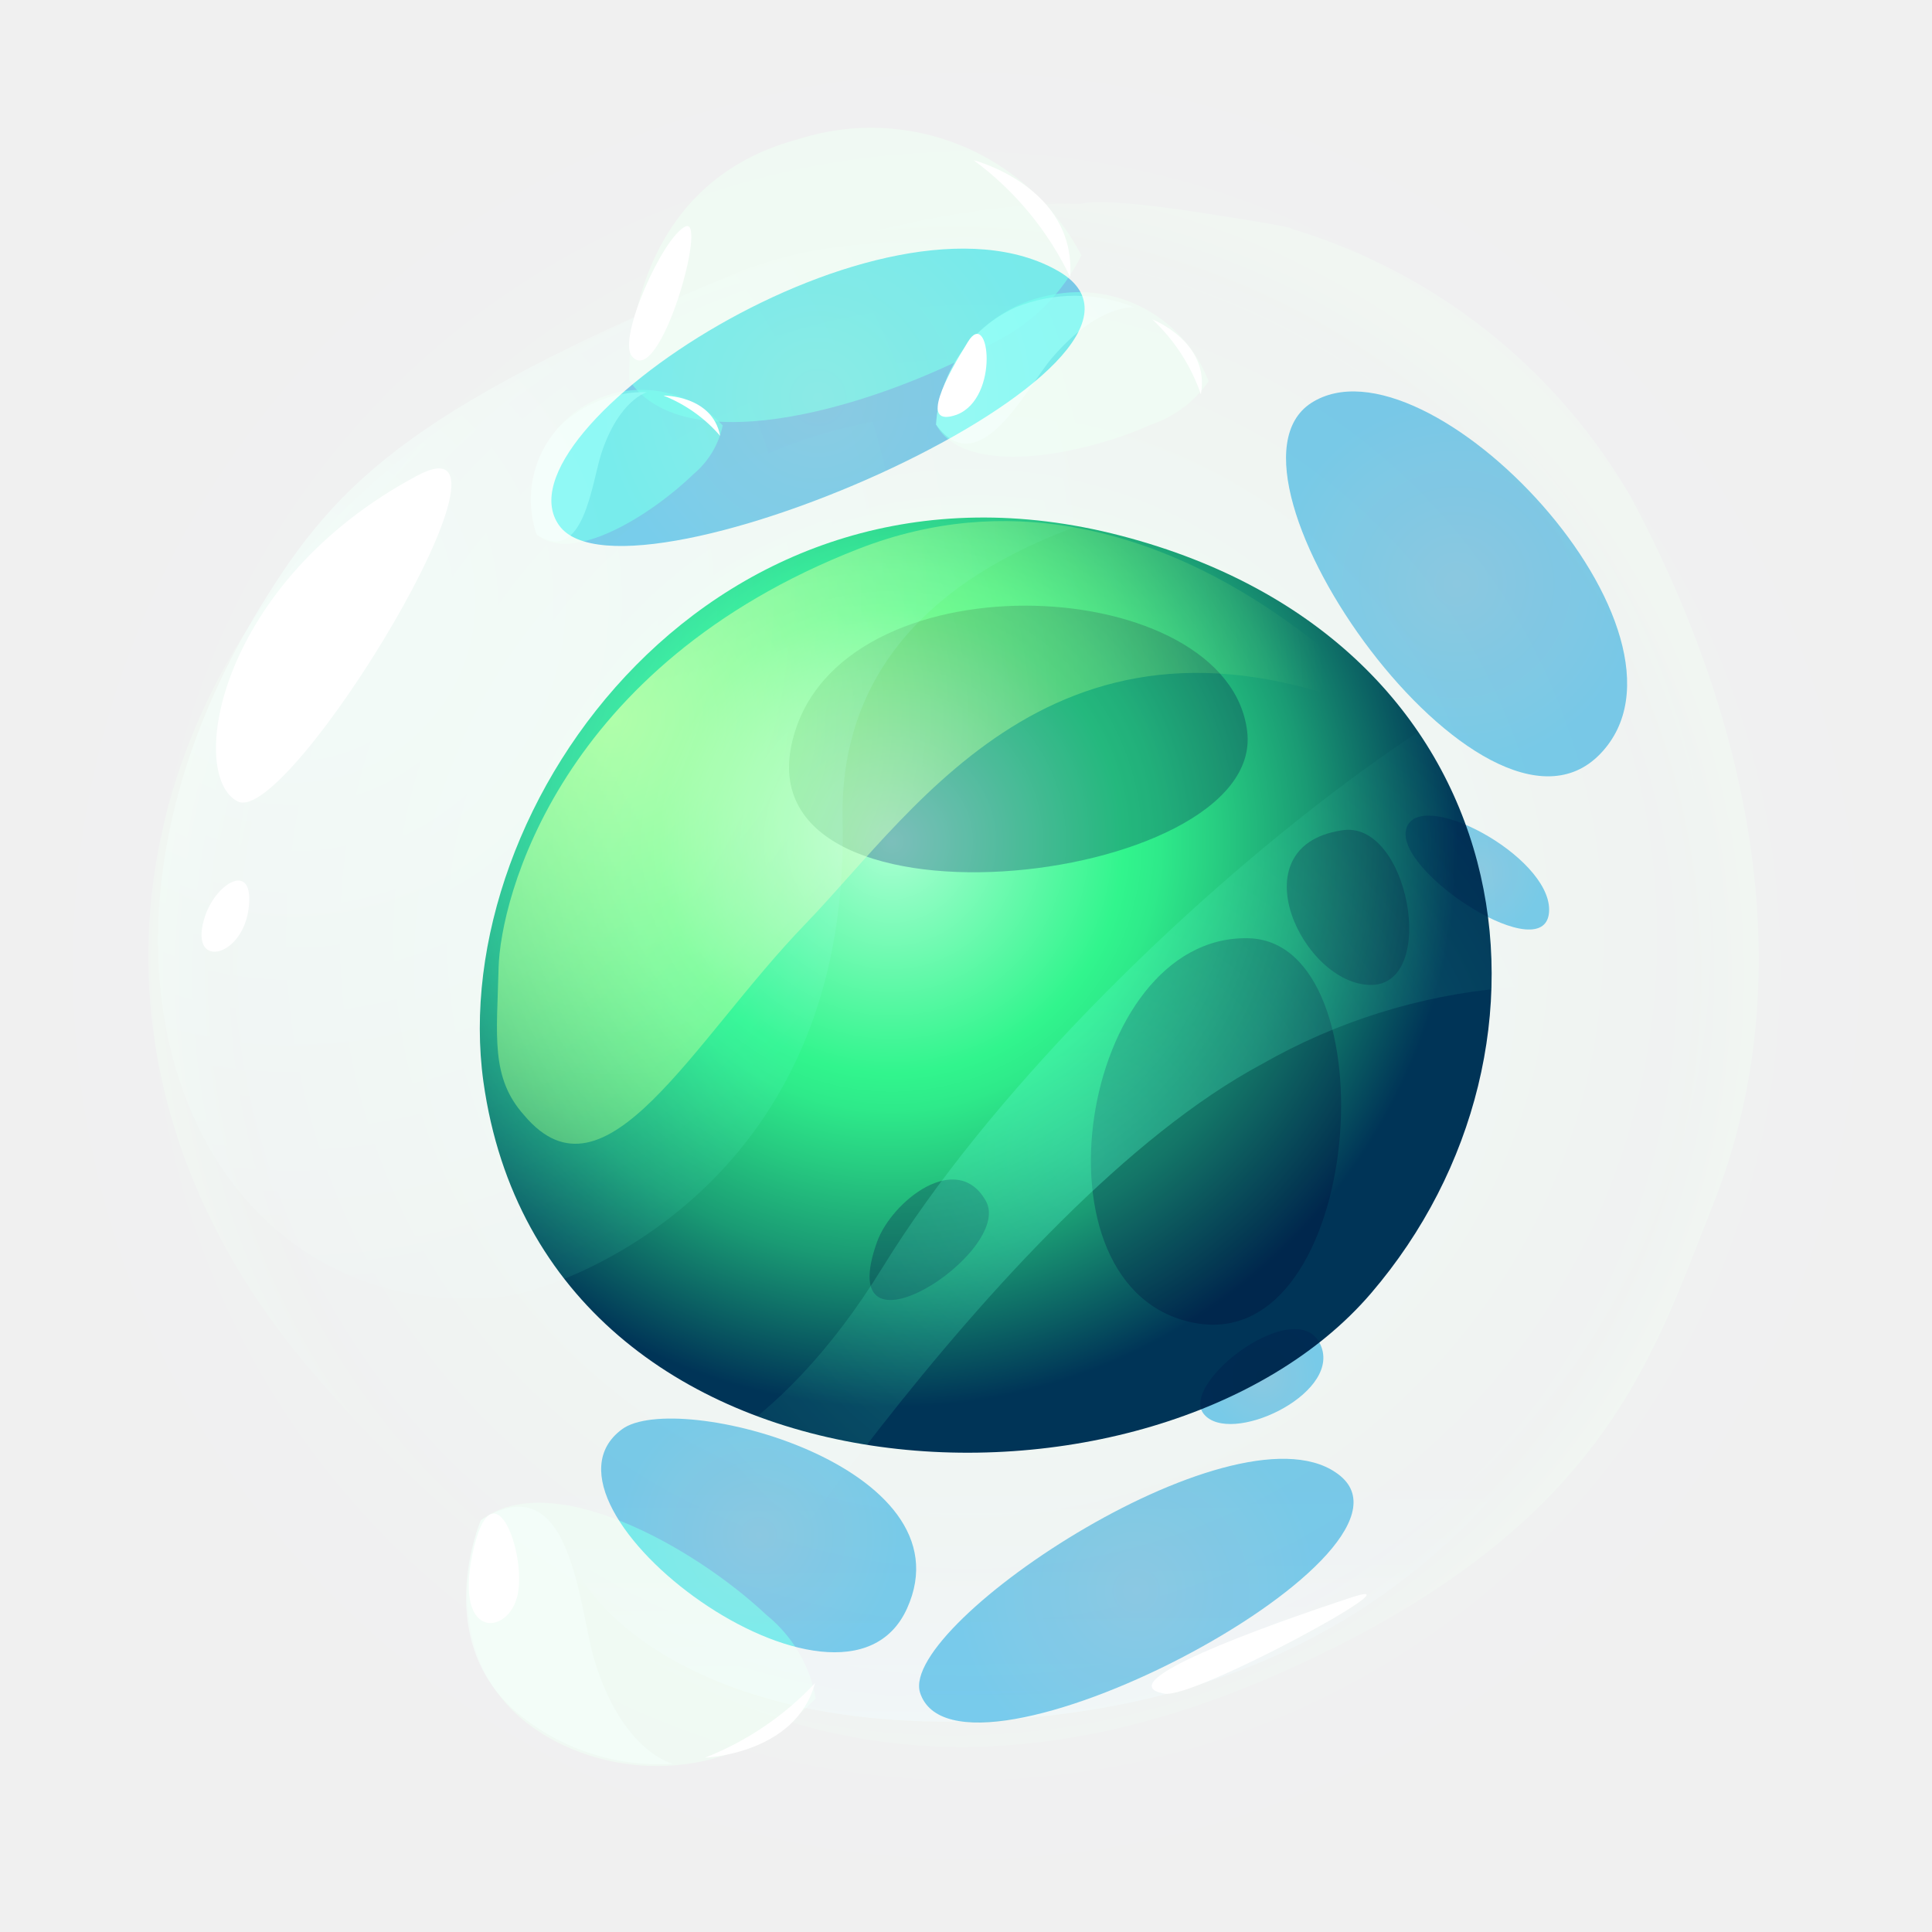
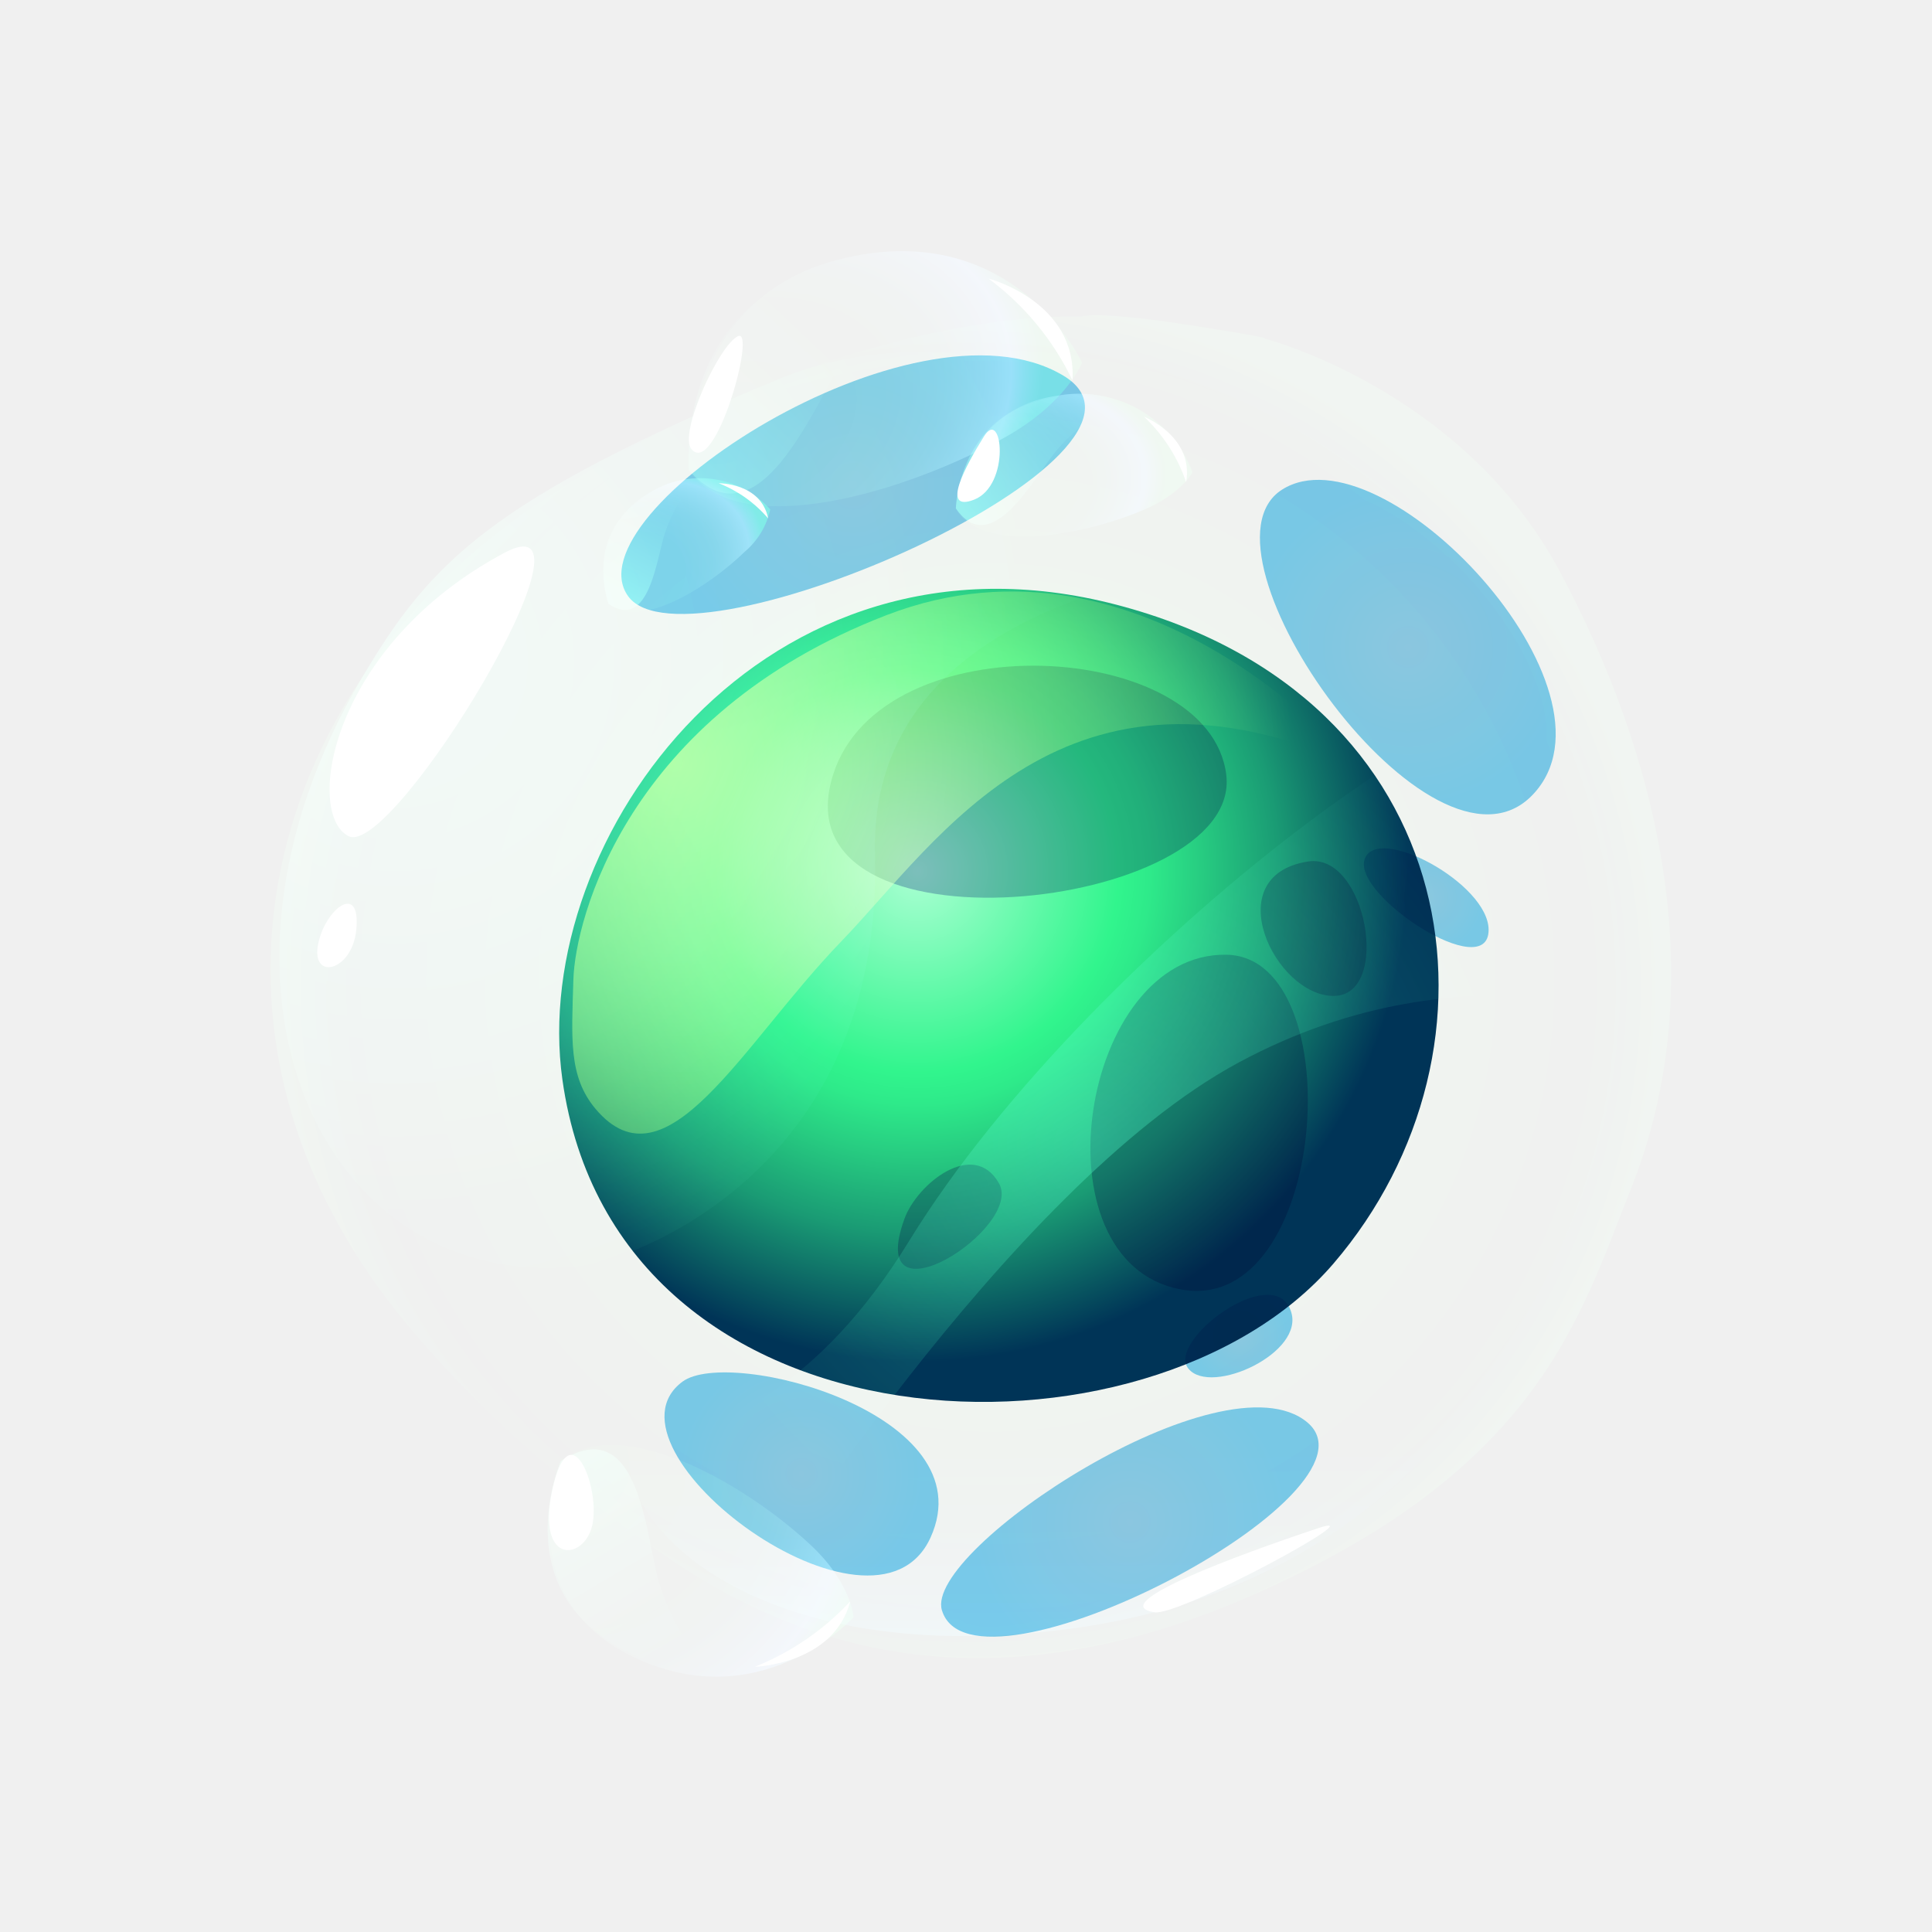
- <svg xmlns="http://www.w3.org/2000/svg" width="300" height="300" viewBox="0 0 300 300" fill="none">
-   <path style="mix-blend-mode:screen" opacity="0.33" d="M150 300C232.843 300 300 232.843 300 150C300 67.157 232.843 0 150 0C67.157 0 0 67.157 0 150C0 232.843 67.157 300 150 300Z" fill="url(#paint0_radial_698_2094)" />
-   <path style="mix-blend-mode:screen" d="M269.363 164.667C279.937 99.24 235.47 37.629 170.044 27.055C104.617 16.481 43.006 60.948 32.432 126.375C21.858 191.802 66.325 253.412 131.752 263.986C197.178 274.56 258.789 230.093 269.363 164.667Z" fill="url(#paint1_radial_698_2094)" />
-   <path style="mix-blend-mode:screen" d="M206.571 205.224C236.982 174.814 236.982 125.509 206.571 95.098C176.161 64.687 126.856 64.687 96.445 95.098C66.034 125.509 66.034 174.814 96.445 205.224C126.856 235.635 176.161 235.635 206.571 205.224Z" fill="url(#paint2_radial_698_2094)" />
-   <path fill-rule="evenodd" clip-rule="evenodd" d="M75.067 167.99C84.675 236.455 180.015 239.143 212.87 200.846C245.725 162.548 236.991 99.593 174.103 83.199C111.214 66.805 69.087 124.923 75.067 167.99Z" fill="url(#paint3_radial_698_2094)" />
-   <g style="mix-blend-mode:multiply">
-     <path fill-rule="evenodd" clip-rule="evenodd" d="M123.45 113.567C112.834 147.161 196.618 137.956 193.662 113.567C190.705 89.178 132.117 85.953 123.45 113.567Z" fill="#B9BFE2" />
-   </g>
-   <g style="mix-blend-mode:multiply">
-     <path fill-rule="evenodd" clip-rule="evenodd" d="M193.794 145.689C167.658 145.151 158.991 200.38 185.463 205.419C211.935 210.458 216.168 146.092 193.794 145.689Z" fill="#B9BFE2" />
-   </g>
-   <g style="mix-blend-mode:multiply">
-     <path fill-rule="evenodd" clip-rule="evenodd" d="M208.243 128.953C192.05 131.506 202.33 152.939 212.879 152.939C223.427 152.939 218.724 127.004 208.243 128.953Z" fill="#B9BFE2" />
-   </g>
-   <g style="mix-blend-mode:multiply">
-     <path fill-rule="evenodd" clip-rule="evenodd" d="M136.21 192.779C128.954 212.935 157.576 194.391 153.075 186.463C148.573 178.535 138.495 186.53 136.21 192.779Z" fill="#B9BFE2" />
-   </g>
-   <path style="mix-blend-mode:screen" fill-rule="evenodd" clip-rule="evenodd" d="M81.388 173.169C94.019 188.22 107.524 161.613 125.127 143.405C142.73 125.197 165.44 88.647 217.309 112.095C217.309 112.095 179.885 67.079 133.324 85.22C86.763 103.361 77.692 139.643 77.423 150.258C77.155 160.874 76.147 167.324 81.388 173.169Z" fill="url(#paint4_radial_698_2094)" />
-   <path style="mix-blend-mode:screen" opacity="0.5" fill-rule="evenodd" clip-rule="evenodd" d="M253.19 77.081C241.527 57.025 222.671 42.156 200.448 35.492C200.448 35.492 202.53 35.492 186.405 33.006C170.28 30.52 167.727 31.662 167.727 31.662C167.727 31.662 127.414 29.311 74.47 62.569C21.525 95.827 4.191 160.193 47.594 211.995C60.286 227.065 74.954 240.354 91.2 251.502C112.834 266.888 147.1 282.476 198.23 260.035C249.361 237.594 256.55 210.584 265.822 187.539C280.872 150.182 270.592 109.466 253.19 77.081ZM237.468 142.523C231.061 141.073 225.345 137.468 221.276 132.31C220.134 130.697 219.932 129.622 220.067 129.152C220.201 128.682 220.067 128.413 221.881 128.413C227.659 128.413 238.812 136.073 238.812 141.246C238.812 142.254 238.543 142.523 237.468 142.523ZM151.871 265.679C147.705 265.679 145.152 264.536 144.547 262.252C144.547 261.714 144.547 260.236 146.697 257.011C154.76 246.194 182.643 228.255 199.238 228.255C202.022 228.095 204.775 228.902 207.032 230.539C207.712 231.059 208.186 231.803 208.371 232.639C208.555 233.476 208.438 234.35 208.04 235.108C203.941 246.53 168.735 265.679 151.871 265.679ZM200.985 208.165C201.543 208.081 202.113 208.205 202.584 208.516C203.055 208.826 203.395 209.299 203.538 209.845C203.723 210.469 203.746 211.129 203.605 211.764C203.464 212.398 203.163 212.987 202.732 213.473C201.294 215.21 199.514 216.631 197.503 217.648C195.491 218.665 193.292 219.257 191.041 219.386C190.541 219.436 190.037 219.378 189.561 219.216C189.086 219.054 188.651 218.791 188.287 218.445C188.287 218.042 188.287 217.169 188.287 216.698C189.668 214.449 191.516 212.523 193.707 211.05C195.898 209.578 198.38 208.594 200.985 208.165ZM240.357 118.805C227.323 118.805 207.704 95.625 202.665 78.492C201.455 74.394 200.112 67.137 204.546 64.181C206.239 63.199 208.165 62.688 210.123 62.703C222.418 62.703 241.298 78.895 248.286 95.424C250.14 98.579 251.028 102.21 250.836 105.865C250.645 109.52 249.384 113.039 247.211 115.983C246.331 116.91 245.266 117.64 244.085 118.126C242.904 118.612 241.634 118.844 240.357 118.805ZM139.575 249.016C138.772 250.857 137.415 252.403 135.693 253.439C133.972 254.474 131.97 254.948 129.967 254.794C122.624 254.104 115.63 251.33 109.811 246.799C103.916 242.955 99.252 237.498 96.373 231.077C95.734 229.766 95.579 228.271 95.936 226.857C96.293 225.444 97.138 224.201 98.322 223.35C100.378 222.245 102.717 221.777 105.04 222.006C115.119 222.006 133.192 227.381 139.441 237.056C140.487 238.883 141.021 240.959 140.985 243.064C140.95 245.169 140.346 247.225 139.239 249.016H139.575ZM81.39 115.244C78.635 111.414 79.71 103.755 84.346 95.088C91.939 80.239 107.997 64.45 122.778 64.45C126.251 64.45 129.661 65.377 132.655 67.137C134.438 68.086 135.809 69.66 136.503 71.557C137.198 73.454 137.167 75.541 136.417 77.417C131.848 87.958 124.395 96.994 114.917 103.486C106.809 110.702 96.851 115.518 86.16 117.394C85.249 117.466 84.334 117.306 83.5 116.93C82.666 116.554 81.941 115.975 81.39 115.244Z" fill="url(#paint5_radial_698_2094)" />
-   <path style="mix-blend-mode:screen" fill-rule="evenodd" clip-rule="evenodd" d="M268.037 154.214C250.501 232.891 209.852 262.992 157.109 266.956C80.112 272.734 64.793 211.996 119.081 220.461C246.671 240.215 268.037 154.214 268.037 154.214Z" fill="url(#paint6_linear_698_2094)" />
-   <path style="mix-blend-mode:screen" fill-rule="evenodd" clip-rule="evenodd" d="M39.192 96.296C6.74 151.323 31.868 206.417 78.363 201.311C85.955 200.505 132.113 185.455 130.837 127.404C129.56 69.353 223.691 73.654 223.691 73.654C223.691 73.654 163.759 21.583 113.099 42.881C62.439 64.18 51.622 75.333 39.192 96.296Z" fill="url(#paint7_radial_698_2094)" />
-   <path style="mix-blend-mode:screen" opacity="0.5" fill-rule="evenodd" clip-rule="evenodd" d="M64.793 228.254C77.979 241.053 92.692 252.178 108.6 261.378C108.6 261.378 154.422 187.471 195.944 165.231C207.549 158.598 220.456 154.562 233.773 153.402C247.089 152.242 260.499 153.985 273.076 158.512C273.076 158.512 274.084 123.239 263.872 102.142C253.659 81.044 169.808 143.664 137.087 196.743C104.367 249.821 64.793 228.254 64.793 228.254Z" fill="url(#paint8_radial_698_2094)" />
+ <svg xmlns="http://www.w3.org/2000/svg" width="200" height="200" viewBox="0 0 200 200" fill="none">
+   <path style="mix-blend-mode:screen" d="M102.516 170.797C140.809 170.797 171.851 139.755 171.851 101.463C171.851 63.17 140.809 32.128 102.516 32.128C64.224 32.128 33.182 63.17 33.182 101.463C33.182 139.755 64.224 170.797 102.516 170.797Z" fill="url(#paint0_radial_359_1828)" />
+   <path style="mix-blend-mode:screen" d="M147.043 108.772C151.083 84.182 134.424 60.973 109.834 56.933C85.244 52.893 62.035 69.552 57.995 94.142C53.955 118.732 70.614 141.942 95.204 145.982C119.794 150.022 143.003 133.362 147.043 108.772Z" fill="url(#paint1_radial_359_1828)" />
+   <path fill-rule="evenodd" clip-rule="evenodd" d="M58.218 111.752C63.769 151.424 119.011 152.992 138.046 130.798C157.081 108.604 152.06 72.126 115.581 62.603C79.103 53.08 54.72 86.805 58.218 111.752Z" fill="url(#paint2_radial_359_1828)" />
+   <g style="mix-blend-mode:multiply">
+     <path fill-rule="evenodd" clip-rule="evenodd" d="M86.234 80.216C80.085 99.781 128.658 94.342 126.943 80.216C125.228 66.089 91.255 64.228 86.234 80.216Z" fill="#B9BFE2" />
+   </g>
+   <g style="mix-blend-mode:multiply">
+     <path fill-rule="evenodd" clip-rule="evenodd" d="M126.987 98.833C111.868 98.529 106.858 130.561 122.192 133.472C137.526 136.383 139.985 99.104 126.987 98.833Z" fill="#B9BFE2" />
+   </g>
+   <g style="mix-blend-mode:multiply">
+     <path fill-rule="evenodd" clip-rule="evenodd" d="M135.381 89.186C125.994 90.676 131.996 103.087 138.044 103.098C144.092 103.11 141.452 88.182 135.381 89.186Z" fill="#B9BFE2" />
+   </g>
+   <g style="mix-blend-mode:multiply">
+     <path fill-rule="evenodd" clip-rule="evenodd" d="M93.636 126.15C89.427 137.681 106.047 127.086 103.407 122.483C100.767 117.879 94.956 122.539 93.636 126.15Z" fill="#B9BFE2" />
+   </g>
+   <path style="mix-blend-mode:screen" fill-rule="evenodd" clip-rule="evenodd" d="M61.647 114.787C68.992 123.498 76.811 108.096 87.034 97.513C97.257 86.929 110.289 65.796 140.426 79.37C140.426 79.37 118.751 53.283 91.784 63.675C64.818 74.066 59.537 95.267 59.357 101.394C59.176 107.521 58.837 111.436 61.647 114.787Z" fill="url(#paint3_radial_359_1828)" />
+   <path style="mix-blend-mode:screen" opacity="0.5" fill-rule="evenodd" clip-rule="evenodd" d="M161.436 59.083C151.348 40.285 130.87 35.028 130.87 35.028C130.87 35.028 132.077 35.028 122.701 33.583C113.324 32.139 111.914 32.771 111.914 32.771C111.914 32.771 88.682 31.417 57.845 50.7C27.009 69.983 17.113 107.239 42.297 137.298C47.781 143.831 55.092 151.244 67.594 160.18C80.096 169.116 99.988 178.143 129.651 165.133C159.314 152.124 163.5 136.451 168.815 123.126C177.491 101.44 171.523 77.903 161.436 59.083ZM152.308 97.085C149.938 97.085 144.951 93.925 142.943 91.161C142.277 90.236 142.141 89.615 142.232 89.344C142.322 89.074 142.378 88.893 143.27 88.893C146.655 88.893 153.075 93.327 153.075 96.317C153.075 96.87 152.917 97.085 152.308 97.085ZM102.662 168.45C100.259 168.45 98.837 167.773 98.442 166.453C98.352 166.171 98.295 165.325 99.683 163.418C104.388 157.088 120.534 146.73 130.17 146.73C131.783 146.628 133.38 147.095 134.683 148.05C135.071 148.35 135.342 148.775 135.45 149.253C135.557 149.731 135.493 150.232 135.27 150.668C132.867 157.291 112.467 168.394 102.696 168.394L102.662 168.45ZM131.186 135.052C131.507 135.011 131.833 135.088 132.103 135.268C132.373 135.449 132.568 135.721 132.652 136.034C132.759 136.395 132.774 136.778 132.695 137.146C132.616 137.515 132.446 137.858 132.201 138.144C131.362 139.138 130.329 139.951 129.165 140.533C128.001 141.115 126.73 141.454 125.431 141.529C125.143 141.561 124.85 141.532 124.574 141.442C124.298 141.353 124.044 141.205 123.829 141.01C123.615 140.762 123.829 140.254 123.942 139.972C124.912 137.93 128.748 135.052 131.186 135.052ZM154 83.274C146.485 83.274 135.09 69.859 132.133 59.85C131.434 57.47 130.655 53.239 133.262 51.557C134.234 50.959 135.358 50.653 136.5 50.677C143.586 50.677 154.553 60.065 158.615 69.633C160.127 73.187 161.244 78.152 157.96 81.57C157.459 82.119 156.846 82.554 156.163 82.848C155.481 83.141 154.743 83.287 154 83.274ZM95.395 158.736C94.931 159.809 94.143 160.712 93.143 161.318C92.142 161.925 90.977 162.205 89.81 162.121C86.493 162.121 82.082 160.394 78.008 157.494C73.935 154.595 71.047 151.21 70.11 148.4C69.467 146.426 69.839 144.948 71.238 143.887C72.409 143.293 73.72 143.031 75.029 143.131C80.874 143.131 91.322 146.234 94.933 151.83C95.614 152.837 96.016 154.007 96.097 155.22C96.178 156.434 95.936 157.647 95.395 158.736ZM61.998 81.221C60.395 78.964 61.027 74.552 63.69 69.362C68.102 60.776 77.41 51.636 85.985 51.636C87.971 51.636 89.919 52.17 91.627 53.182C93.884 54.48 94.549 56.432 93.816 59.139C92.688 63.371 87.892 69.148 81.404 74.236C75.097 79.144 68.553 82.315 64.728 82.315C64.218 82.371 63.702 82.3 63.226 82.109C62.75 81.918 62.328 81.613 61.998 81.221Z" fill="url(#paint4_radial_359_1828)" />
+   <path style="mix-blend-mode:screen" fill-rule="evenodd" clip-rule="evenodd" d="M170.035 103.776C159.881 149.416 136.31 166.837 105.722 169.139C61.12 172.524 52.217 137.298 83.72 142.184C157.647 153.647 170.035 103.776 170.035 103.776Z" fill="url(#paint5_linear_359_1828)" />
+   <path style="mix-blend-mode:screen" fill-rule="evenodd" clip-rule="evenodd" d="M37.423 70.242C18.603 102.116 33.181 134.036 60.114 131.091C64.503 130.606 91.436 121.884 90.578 88.419C89.721 54.953 144.376 57.221 144.376 57.221C144.376 57.221 109.59 27.061 80.243 39.394C50.895 51.726 44.599 58.067 37.423 70.242Z" fill="url(#paint6_radial_359_1828)" />
+   <path style="mix-blend-mode:screen" opacity="0.5" fill-rule="evenodd" clip-rule="evenodd" d="M52.227 146.731C61.783 156.751 77.659 165.709 77.659 165.709C77.659 165.709 104.174 122.935 128.241 109.982C152.308 97.029 172.945 106.236 172.945 106.236C172.945 106.236 173.565 85.802 167.642 73.594C161.718 61.386 113.043 97.65 94.143 128.419C75.244 159.188 52.227 146.731 52.227 146.731Z" fill="url(#paint7_radial_359_1828)" />
  <g style="mix-blend-mode:multiply" opacity="0.5">
-     <path fill-rule="evenodd" clip-rule="evenodd" d="M203.602 62.576C186.402 73.729 230.477 135.744 248.483 117.065C266.49 98.387 221.541 51.019 203.602 62.576Z" fill="url(#paint9_radial_698_2094)" />
-     <path fill-rule="evenodd" clip-rule="evenodd" d="M164.428 42.151C137.553 26.496 76.278 66.876 86.826 81.59C97.374 96.304 188.347 56.193 164.428 42.151Z" fill="url(#paint10_radial_698_2094)" />
-     <path fill-rule="evenodd" clip-rule="evenodd" d="M96.566 221.95C80.24 234.044 130.832 271.871 140.843 249.766C150.854 227.661 104.965 215.635 96.566 221.95Z" fill="url(#paint11_radial_698_2094)" />
-     <path fill-rule="evenodd" clip-rule="evenodd" d="M208.161 229.208C193.043 216.577 139.629 251.985 142.854 262.803C148.565 280.809 223.278 241.84 208.161 229.208Z" fill="url(#paint12_radial_698_2094)" />
-     <path fill-rule="evenodd" clip-rule="evenodd" d="M218.377 128.622C216.294 135.341 240.549 150.928 240.549 141.253C240.549 132.855 220.46 122.172 218.377 128.622Z" fill="url(#paint13_radial_698_2094)" />
-     <path fill-rule="evenodd" clip-rule="evenodd" d="M205.218 209.243C202.06 200.307 182.911 214.686 186.943 219.59C190.974 224.495 207.838 216.701 205.218 209.243Z" fill="url(#paint14_radial_698_2094)" />
-   </g>
-   <path fill-rule="evenodd" clip-rule="evenodd" d="M64.795 73.854C33.754 90.382 28.984 120.415 36.912 124.447C44.84 128.478 84.145 63.507 64.795 73.854Z" fill="white" />
-   <path fill-rule="evenodd" clip-rule="evenodd" d="M210.189 247.938C195.878 252.642 171.757 261.376 180.827 262.989C185.396 263.862 220.939 244.512 210.189 247.938Z" fill="white" />
-   <path fill-rule="evenodd" clip-rule="evenodd" d="M31.862 142.193C29.04 150.591 37.506 148.912 38.581 141.252C39.656 133.593 33.676 136.885 31.862 142.193Z" fill="white" />
-   <path style="mix-blend-mode:screen" opacity="0.92" fill-rule="evenodd" clip-rule="evenodd" d="M74.67 236.054C74.67 236.054 65.398 259.503 86.361 270.454C92.91 273.813 100.368 274.973 107.628 273.763C114.889 272.553 121.567 269.037 126.673 263.736C125.767 258.631 123.047 254.026 119.014 250.768C107.659 240.085 85.554 227.79 74.67 236.054Z" fill="url(#paint15_radial_698_2094)" />
-   <path style="mix-blend-mode:screen" fill-rule="evenodd" clip-rule="evenodd" d="M74.661 236.056C88.771 227.053 89.846 249.494 92.265 257.691C96.632 272.136 104.493 273.883 104.493 273.883C95.531 274.45 86.703 271.484 79.902 265.619C66.935 254.063 74.661 236.056 74.661 236.056Z" fill="url(#paint16_linear_698_2094)" />
-   <path fill-rule="evenodd" clip-rule="evenodd" d="M126.541 261.375C121.777 266.441 115.949 270.388 109.476 272.931C109.476 272.931 123.585 272.393 126.541 261.375Z" fill="white" />
-   <path style="mix-blend-mode:screen" opacity="0.92" fill-rule="evenodd" clip-rule="evenodd" d="M97.71 59.078C97.71 59.078 96.03 28.978 124.048 21.587C132.318 18.943 141.256 19.307 149.284 22.614C157.312 25.921 163.913 31.959 167.921 39.661C165.023 45.482 160.305 50.2 154.484 53.099C136.679 62.975 106.646 72.113 97.71 59.078Z" fill="url(#paint17_radial_698_2094)" />
-   <path style="mix-blend-mode:screen" fill-rule="evenodd" clip-rule="evenodd" d="M97.709 59.08C110.34 73.458 120.15 46.986 125.995 38.184C136.476 22.261 146.151 22.261 146.151 22.261C135.709 19.209 124.486 20.392 114.909 25.553C95.559 35.765 97.709 59.08 97.709 59.08Z" fill="url(#paint18_linear_698_2094)" />
-   <path fill-rule="evenodd" clip-rule="evenodd" d="M166.176 43.018C162.742 35.836 157.597 29.607 151.193 24.877C151.193 24.877 167.117 28.976 166.176 43.018Z" fill="white" />
-   <path style="mix-blend-mode:screen" opacity="0.92" fill-rule="evenodd" clip-rule="evenodd" d="M83.332 82.996C82.114 79.278 82.207 75.254 83.593 71.595C84.979 67.936 87.576 64.862 90.952 62.883C94.328 60.905 98.279 60.142 102.149 60.721C106.019 61.299 109.574 63.185 112.223 66.065C111.606 69.006 110.021 71.655 107.721 73.59C101.137 79.973 88.841 87.699 83.332 82.996Z" fill="url(#paint19_radial_698_2094)" />
-   <path style="mix-blend-mode:screen" fill-rule="evenodd" clip-rule="evenodd" d="M83.335 82.998C90.658 87.835 91.868 74.935 93.413 70.299C96.168 62.035 100.468 60.893 100.468 60.893C97.998 60.831 95.54 61.255 93.234 62.143C90.929 63.031 88.82 64.364 87.03 66.066C84.914 68.274 83.449 71.024 82.797 74.011C82.145 76.999 82.331 80.109 83.335 82.998Z" fill="url(#paint20_linear_698_2094)" />
-   <path fill-rule="evenodd" clip-rule="evenodd" d="M111.82 67.673C109.433 64.911 106.413 62.767 103.019 61.425C103.019 61.425 110.611 61.357 111.82 67.673Z" fill="white" />
-   <path style="mix-blend-mode:screen" opacity="0.92" fill-rule="evenodd" clip-rule="evenodd" d="M145.354 65.928C145.656 61.034 147.597 56.385 150.863 52.729C154.13 49.072 158.531 46.622 163.36 45.771C168.348 44.785 173.523 45.593 177.973 48.051C182.424 50.51 185.862 54.462 187.682 59.209C185.499 62.347 182.367 64.701 178.746 65.928C167.862 70.832 149.721 74.125 145.354 65.928Z" fill="url(#paint21_radial_698_2094)" />
-   <path style="mix-blend-mode:screen" fill-rule="evenodd" clip-rule="evenodd" d="M145.354 65.933C152.072 75.137 159.329 60.356 163.293 55.653C170.549 47.12 176.126 47.725 176.126 47.725C170.223 45.327 163.618 45.327 157.716 47.725C154.188 49.34 151.171 51.892 148.991 55.102C146.812 58.312 145.554 62.058 145.354 65.933Z" fill="url(#paint22_linear_698_2094)" />
-   <path fill-rule="evenodd" clip-rule="evenodd" d="M186.472 61.225C184.946 56.796 182.363 52.807 178.947 49.601C178.947 49.601 187.95 53.095 186.472 61.225Z" fill="white" />
-   <path fill-rule="evenodd" clip-rule="evenodd" d="M98.122 55.321C102.422 60.494 109.947 33.619 106.453 35.164C102.959 36.71 95.837 52.566 98.122 55.321Z" fill="white" />
-   <path fill-rule="evenodd" clip-rule="evenodd" d="M148.58 64.389C155.298 61.768 153.619 47.726 150.326 53.034C147.034 58.342 142.533 66.539 148.58 64.389Z" fill="white" />
-   <path fill-rule="evenodd" clip-rule="evenodd" d="M73.663 240.011C69.968 254.86 79.038 254.12 80.382 247.603C81.725 241.086 76.754 227.783 73.663 240.011Z" fill="white" />
+     <path fill-rule="evenodd" clip-rule="evenodd" d="M132.696 50.699C122.71 57.142 148.289 93.09 158.647 82.292C169.005 71.494 143.099 44.053 132.696 50.699Z" fill="url(#paint8_radial_359_1828)" />
+     <path fill-rule="evenodd" clip-rule="evenodd" d="M110.006 38.841C94.582 29.769 58.904 53.193 65.02 61.712C71.135 70.231 123.85 46.965 110.006 38.841Z" fill="url(#paint9_radial_359_1828)" />
+     <path fill-rule="evenodd" clip-rule="evenodd" d="M70.65 143.029C61.195 150.047 90.519 171.959 96.33 159.164C102.141 146.369 75.535 139.396 70.65 143.029Z" fill="url(#paint10_radial_359_1828)" />
+     <path fill-rule="evenodd" clip-rule="evenodd" d="M135.339 147.248C126.594 139.937 95.622 160.438 97.506 166.689C100.643 177.194 144.094 154.628 135.339 147.248Z" fill="url(#paint11_radial_359_1828)" />
+     <path fill-rule="evenodd" clip-rule="evenodd" d="M141.26 88.972C140.03 92.718 154.1 101.891 154.1 96.261C154.1 91.443 142.478 85.215 141.26 88.972Z" fill="url(#paint12_radial_359_1828)" />
+     <path fill-rule="evenodd" clip-rule="evenodd" d="M133.621 135.696C131.815 130.528 120.69 138.832 123.026 141.687C125.361 144.542 135.2 140.017 133.621 135.696Z" fill="url(#paint13_radial_359_1828)" />
+   </g>
+   <path fill-rule="evenodd" clip-rule="evenodd" d="M52.227 57.222C34.241 66.812 31.477 84.2 36.08 86.558C40.684 88.916 63.464 51.23 52.227 57.222Z" fill="white" />
+   <path fill-rule="evenodd" clip-rule="evenodd" d="M136.5 158.182C128.219 160.935 114.25 166.08 119.508 166.904C122.137 167.333 142.729 156.117 136.5 158.182Z" fill="white" />
+   <path fill-rule="evenodd" clip-rule="evenodd" d="M33.181 96.814C31.522 101.699 36.43 100.887 36.882 96.261C37.333 91.635 34.23 93.699 33.181 96.814Z" fill="white" />
+   <path style="mix-blend-mode:screen" opacity="0.92" fill-rule="evenodd" clip-rule="evenodd" d="M58.06 151.243C58.06 151.243 52.678 164.783 64.83 171.158C78.438 178.255 88.356 167.423 88.356 167.423C88.356 167.423 88.175 163.903 83.899 159.92C77.106 153.568 64.289 146.222 58.06 151.243Z" fill="url(#paint14_radial_359_1828)" />
+   <path style="mix-blend-mode:screen" fill-rule="evenodd" clip-rule="evenodd" d="M58.059 151.243C66.228 146.03 66.849 159.141 68.214 163.779C70.753 172.151 75.3 173.166 75.3 173.166C70.098 173.497 64.974 171.776 61.027 168.371C53.501 161.658 58.059 151.243 58.059 151.243Z" fill="url(#paint15_linear_359_1828)" />
+   <path fill-rule="evenodd" clip-rule="evenodd" d="M88.015 165.776C85.264 168.733 81.892 171.045 78.143 172.546C78.143 172.546 86.312 172.298 88.015 165.776Z" fill="white" />
+   <path style="mix-blend-mode:screen" opacity="0.92" fill-rule="evenodd" clip-rule="evenodd" d="M71.307 48.668C71.307 48.668 70.359 31.202 86.607 26.925C104.829 22.13 112.017 37.532 112.017 37.532C112.017 37.532 110.471 41.639 104.119 45.227C93.919 50.913 76.531 56.216 71.307 48.668Z" fill="url(#paint16_radial_359_1828)" />
+   <path style="mix-blend-mode:screen" fill-rule="evenodd" clip-rule="evenodd" d="M71.306 48.668C78.64 56.984 84.35 41.639 87.712 36.55C93.794 27.343 99.356 27.332 99.356 27.332C93.322 25.568 86.836 26.253 81.303 29.239C70.088 35.151 71.306 48.668 71.306 48.668Z" fill="url(#paint17_linear_359_1828)" />
+   <path fill-rule="evenodd" clip-rule="evenodd" d="M111.022 39.371C109.023 35.203 106.037 31.585 102.322 28.832C102.322 28.832 111.507 31.224 111.022 39.371Z" fill="white" />
+   <path style="mix-blend-mode:screen" opacity="0.92" fill-rule="evenodd" clip-rule="evenodd" d="M62.991 62.512C62.991 62.512 60.486 54.874 67.199 51.038C69.151 49.79 71.482 49.275 73.777 49.585C76.073 49.895 78.184 51.009 79.735 52.73C79.369 54.429 78.453 55.96 77.128 57.085C73.292 60.82 66.195 65.243 62.991 62.512Z" fill="url(#paint18_radial_359_1828)" />
+   <path style="mix-blend-mode:screen" fill-rule="evenodd" clip-rule="evenodd" d="M62.992 62.512C67.234 65.333 67.945 57.841 68.836 55.178C70.439 50.372 72.91 49.695 72.91 49.695C70.012 49.623 67.205 50.702 65.102 52.696C60.837 56.656 62.992 62.512 62.992 62.512Z" fill="url(#paint19_linear_359_1828)" />
+   <path fill-rule="evenodd" clip-rule="evenodd" d="M79.519 53.667C78.136 52.051 76.377 50.799 74.397 50.023C74.397 50.023 78.786 49.977 79.519 53.667Z" fill="white" />
+   <path style="mix-blend-mode:screen" opacity="0.92" fill-rule="evenodd" clip-rule="evenodd" d="M98.949 52.628C98.949 52.628 99.592 42.372 109.352 40.984C112.257 40.425 115.266 40.911 117.847 42.356C120.428 43.801 122.415 46.113 123.456 48.882C123.456 48.882 122.328 51.139 118.3 52.82C111.981 55.483 101.477 57.378 98.949 52.628Z" fill="url(#paint20_radial_359_1828)" />
+   <path style="mix-blend-mode:screen" fill-rule="evenodd" clip-rule="evenodd" d="M98.949 52.629C102.65 57.977 107.039 49.413 109.341 46.672C113.516 41.718 116.765 42.102 116.765 42.102C113.36 40.651 109.518 40.606 106.08 41.978C99.164 44.652 98.949 52.629 98.949 52.629Z" fill="url(#paint21_linear_359_1828)" />
+   <path fill-rule="evenodd" clip-rule="evenodd" d="M122.789 49.91C121.908 47.334 120.414 45.01 118.434 43.141C118.434 43.141 123.613 45.183 122.789 49.91Z" fill="white" />
+   <path fill-rule="evenodd" clip-rule="evenodd" d="M71.575 46.491C74.058 49.469 78.345 33.888 76.393 34.801C74.441 35.715 70.221 44.866 71.575 46.491Z" fill="white" />
+   <path fill-rule="evenodd" clip-rule="evenodd" d="M100.836 51.727C104.65 50.226 103.769 42.102 101.863 45.171C99.956 48.24 97.316 53.081 100.836 51.727Z" fill="white" />
+   <path fill-rule="evenodd" clip-rule="evenodd" d="M57.35 153.499C55.184 162.109 60.453 161.68 61.311 157.9C62.168 154.12 59.178 146.414 57.35 153.499Z" fill="white" />
  <defs>
-     <radialGradient id="paint0_radial_698_2094" cx="0" cy="0" r="1" gradientUnits="userSpaceOnUse" gradientTransform="translate(150 150) scale(150)">
-       <stop stop-color="#067FFF" />
-       <stop offset="0.09" stop-color="#0679F3" />
-       <stop offset="0.25" stop-color="#0569D2" />
-       <stop offset="0.47" stop-color="#044E9D" />
-       <stop offset="0.73" stop-color="#022A53" />
-       <stop offset="1" />
-     </radialGradient>
-     <radialGradient id="paint1_radial_698_2094" cx="0" cy="0" r="1" gradientUnits="userSpaceOnUse" gradientTransform="translate(150.881 145.486) rotate(-0.0894564) scale(120.003 120.003)">
+     <radialGradient id="paint0_radial_359_1828" cx="0" cy="0" r="1" gradientUnits="userSpaceOnUse" gradientTransform="translate(102.516 101.463) scale(69.3347)">
      <stop offset="0.01" stop-color="#00FF00" />
-       <stop offset="1" />
-     </radialGradient>
-     <radialGradient id="paint2_radial_698_2094" cx="0" cy="0" r="1" gradientUnits="userSpaceOnUse" gradientTransform="translate(151.514 150.13) scale(77.8711)">
+       <stop offset="1" stop-opacity="0.58" />
+     </radialGradient>
+     <radialGradient id="paint1_radial_359_1828" cx="0" cy="0" r="1" gradientUnits="userSpaceOnUse" gradientTransform="translate(102.518 101.458) scale(45.1212 45.1212)">
      <stop offset="0.01" stop-color="#00FF00" />
      <stop offset="1" />
    </radialGradient>
-     <radialGradient id="paint3_radial_698_2094" cx="0" cy="0" r="1" gradientUnits="userSpaceOnUse" gradientTransform="translate(138.493 130.701) scale(92.3166 92.3166)">
+     <radialGradient id="paint2_radial_359_1828" cx="0" cy="0" r="1" gradientUnits="userSpaceOnUse" gradientTransform="translate(94.9444 90.1678) scale(53.5158 53.5158)">
      <stop stop-color="#ABFFD3" />
      <stop offset="0.39" stop-color="#31F58D" />
      <stop offset="0.45" stop-color="#2EEA8A" />
      <stop offset="0.55" stop-color="#27CC81" />
      <stop offset="0.7" stop-color="#1A9B74" />
      <stop offset="0.86" stop-color="#095961" />
      <stop offset="0.95" stop-color="#003457" />
    </radialGradient>
-     <radialGradient id="paint4_radial_698_2094" cx="0" cy="0" r="1" gradientUnits="userSpaceOnUse" gradientTransform="translate(94.8923 111.424) scale(110.793 110.793)">
+     <radialGradient id="paint3_radial_359_1828" cx="0" cy="0" r="1" gradientUnits="userSpaceOnUse" gradientTransform="translate(69.6919 78.9859) scale(64.2009)">
      <stop stop-color="#97FF11" />
      <stop offset="1" />
    </radialGradient>
-     <radialGradient id="paint5_radial_698_2094" cx="0" cy="0" r="1" gradientUnits="userSpaceOnUse" gradientTransform="translate(148.041 151.324) scale(122.551 122.551)">
+     <radialGradient id="paint4_radial_359_1828" cx="0" cy="0" r="1" gradientUnits="userSpaceOnUse" gradientTransform="translate(100.496 102.128) scale(71.0159 71.0159)">
      <stop offset="0.89" />
      <stop offset="0.9" stop-color="#010602" />
      <stop offset="0.92" stop-color="#031707" />
      <stop offset="0.94" stop-color="#07320F" />
      <stop offset="0.96" stop-color="#0C581B" />
      <stop offset="0.99" stop-color="#13892A" />
      <stop offset="1" stop-color="#17A533" />
    </radialGradient>
-     <linearGradient id="paint6_linear_698_2094" x1="178.206" y1="319.833" x2="177.602" y2="225.501" gradientUnits="userSpaceOnUse">
+     <linearGradient id="paint5_linear_359_1828" x1="117.964" y1="199.795" x2="117.637" y2="145.117" gradientUnits="userSpaceOnUse">
      <stop offset="0.02" stop-color="#59DDF5" />
      <stop offset="0.09" stop-color="#4DCFEF" />
      <stop offset="0.35" stop-color="#27A2D9" />
      <stop offset="0.42" stop-color="#228CBB" />
      <stop offset="0.57" stop-color="#165A79" />
-       <stop offset="0.72" stop-color="#0C3345" />
-       <stop offset="0.84" stop-color="#06171F" />
-       <stop offset="0.94" stop-color="#020608" />
-       <stop offset="1" />
-     </linearGradient>
-     <radialGradient id="paint7_radial_698_2094" cx="0" cy="0" r="1" gradientUnits="userSpaceOnUse" gradientTransform="translate(45.1716 93.1382) scale(146.336 146.336)">
-       <stop offset="0.02" stop-color="#2BAE73" />
-       <stop offset="0.25" stop-color="#1E7850" />
-       <stop offset="0.5" stop-color="#11452E" />
-       <stop offset="0.71" stop-color="#081F15" />
-       <stop offset="0.89" stop-color="#020806" />
-       <stop offset="1" />
-     </radialGradient>
-     <radialGradient id="paint8_radial_698_2094" cx="0" cy="0" r="1" gradientUnits="userSpaceOnUse" gradientTransform="translate(168.935 179.475) scale(93.526 93.526)">
-       <stop offset="0.02" stop-color="#2BAE73" />
-       <stop offset="0.25" stop-color="#1E7850" />
-       <stop offset="0.5" stop-color="#11452E" />
-       <stop offset="0.71" stop-color="#081F15" />
-       <stop offset="0.89" stop-color="#020806" />
-       <stop offset="1" />
-     </radialGradient>
-     <radialGradient id="paint9_radial_698_2094" cx="0" cy="0" r="1" gradientUnits="userSpaceOnUse" gradientTransform="translate(226.177 90.6605) scale(28.219 28.219)">
-       <stop offset="0.01" stop-color="#27A2D9" />
-       <stop offset="1" stop-color="#00A6E7" />
-     </radialGradient>
-     <radialGradient id="paint10_radial_698_2094" cx="0" cy="0" r="1" gradientUnits="userSpaceOnUse" gradientTransform="translate(127.005 61.7023) scale(33.5269 33.5269)">
-       <stop offset="0.01" stop-color="#27A2D9" />
-       <stop offset="1" stop-color="#00A6E7" />
-     </radialGradient>
-     <radialGradient id="paint11_radial_698_2094" cx="0" cy="0" r="1" gradientUnits="userSpaceOnUse" gradientTransform="translate(117.798 238.411) scale(21.5674 21.5674)">
-       <stop offset="0.01" stop-color="#27A2D9" />
-       <stop offset="1" stop-color="#00A6E7" />
-     </radialGradient>
-     <radialGradient id="paint12_radial_698_2094" cx="0" cy="0" r="1" gradientUnits="userSpaceOnUse" gradientTransform="translate(176.448 247.013) scale(27.8831 27.8831)">
-       <stop offset="0.01" stop-color="#27A2D9" />
-       <stop offset="1" stop-color="#00A6E7" />
-     </radialGradient>
-     <radialGradient id="paint13_radial_698_2094" cx="0" cy="0" r="1" gradientUnits="userSpaceOnUse" gradientTransform="translate(229.396 135.475) scale(10.0782 10.0782)">
-       <stop offset="0.01" stop-color="#27A2D9" />
-       <stop offset="1" stop-color="#00A6E7" />
-     </radialGradient>
-     <radialGradient id="paint14_radial_698_2094" cx="0" cy="0" r="1" gradientUnits="userSpaceOnUse" gradientTransform="translate(195.946 213.745) scale(8.53286 8.53289)">
-       <stop offset="0.01" stop-color="#27A2D9" />
-       <stop offset="1" stop-color="#00A6E7" />
-     </radialGradient>
-     <radialGradient id="paint15_radial_698_2094" cx="0" cy="0" r="1" gradientUnits="userSpaceOnUse" gradientTransform="translate(55.5615 497.752) rotate(62.1619) scale(24.074)">
+       <stop offset="0.72" stop-color="#0C3345" stop-opacity="0.72" />
+       <stop offset="0.84" stop-color="#06171F" stop-opacity="0.58" />
+       <stop offset="0.94" stop-color="#020608" stop-opacity="0.35" />
+       <stop offset="1" stop-opacity="0" />
+     </linearGradient>
+     <radialGradient id="paint6_radial_359_1828" cx="0" cy="0" r="1" gradientUnits="userSpaceOnUse" gradientTransform="translate(40.8648 68.3912) scale(84.8039 84.8039)">
+       <stop offset="0.02" stop-color="#2BAE73" />
+       <stop offset="0.25" stop-color="#1E7850" />
+       <stop offset="0.5" stop-color="#11452E" />
+       <stop offset="0.71" stop-color="#081F15" stop-opacity="0.59" />
+       <stop offset="0.89" stop-color="#020806" stop-opacity="0.25" />
+       <stop offset="1" stop-opacity="0" />
+     </radialGradient>
+     <radialGradient id="paint7_radial_359_1828" cx="0" cy="0" r="1" gradientUnits="userSpaceOnUse" gradientTransform="translate(112.591 118.433) scale(54.2154 54.2154)">
+       <stop offset="0.02" stop-color="#2BAE73" />
+       <stop offset="0.25" stop-color="#1E7850" />
+       <stop offset="0.5" stop-color="#11452E" />
+       <stop offset="0.71" stop-color="#081F15" />
+       <stop offset="0.89" stop-color="#020806" />
+       <stop offset="1" />
+     </radialGradient>
+     <radialGradient id="paint8_radial_359_1828" cx="0" cy="0" r="1" gradientUnits="userSpaceOnUse" gradientTransform="translate(145.762 66.9806) scale(16.3492 16.3492)">
+       <stop offset="0.01" stop-color="#27A2D9" />
+       <stop offset="1" stop-color="#00A6E7" />
+     </radialGradient>
+     <radialGradient id="paint9_radial_359_1828" cx="0" cy="0" r="1" gradientUnits="userSpaceOnUse" gradientTransform="translate(88.3196 50.1691) scale(19.4295 19.4295)">
+       <stop offset="0.01" stop-color="#27A2D9" />
+       <stop offset="1" stop-color="#00A6E7" />
+     </radialGradient>
+     <radialGradient id="paint10_radial_359_1828" cx="0" cy="0" r="1" gradientUnits="userSpaceOnUse" gradientTransform="translate(82.971 152.586) scale(12.4791 12.4791)">
+       <stop offset="0.01" stop-color="#27A2D9" />
+       <stop offset="1" stop-color="#00A6E7" />
+     </radialGradient>
+     <radialGradient id="paint11_radial_359_1828" cx="0" cy="0" r="1" gradientUnits="userSpaceOnUse" gradientTransform="translate(116.958 157.55) scale(16.1687 16.1687)">
+       <stop offset="0.01" stop-color="#27A2D9" />
+       <stop offset="1" stop-color="#00A6E7" />
+     </radialGradient>
+     <radialGradient id="paint12_radial_359_1828" cx="0" cy="0" r="1" gradientUnits="userSpaceOnUse" gradientTransform="translate(147.635 92.9326) scale(5.82208 5.82209)">
+       <stop offset="0.01" stop-color="#27A2D9" />
+       <stop offset="1" stop-color="#00A6E7" />
+     </radialGradient>
+     <radialGradient id="paint13_radial_359_1828" cx="0" cy="0" r="1" gradientUnits="userSpaceOnUse" gradientTransform="translate(128.239 138.302) scale(4.942 4.942)">
+       <stop offset="0.01" stop-color="#27A2D9" />
+       <stop offset="1" stop-color="#00A6E7" />
+     </radialGradient>
+     <radialGradient id="paint14_radial_359_1828" cx="0" cy="0" r="1" gradientUnits="userSpaceOnUse" gradientTransform="translate(59.6057 151.807) rotate(32.0054) scale(31.9334 31.9334)">
      <stop stop-color="#092708" />
      <stop offset="0.35" stop-color="#0A280A" />
      <stop offset="0.47" stop-color="#0B2B11" />
      <stop offset="0.56" stop-color="#0F301C" />
      <stop offset="0.64" stop-color="#13372D" />
      <stop offset="0.7" stop-color="#194043" />
      <stop offset="0.75" stop-color="#214B5F" />
      <stop offset="0.8" stop-color="#2A597F" />
      <stop offset="0.85" stop-color="#3569A5" />
      <stop offset="0.89" stop-color="#407ACE" />
      <stop offset="0.9" stop-color="#437FD9" />
      <stop offset="1" stop-color="#00AB22" />
    </radialGradient>
-     <linearGradient id="paint16_linear_698_2094" x1="32.645" y1="481.021" x2="54.94" y2="523.238" gradientUnits="userSpaceOnUse">
-       <stop offset="0.02" stop-color="#2BAE73" />
-       <stop offset="0.25" stop-color="#1E7850" />
-       <stop offset="0.5" stop-color="#11452E" />
-       <stop offset="0.71" stop-color="#081F15" />
-       <stop offset="0.89" stop-color="#020806" />
-       <stop offset="1" />
-     </linearGradient>
-     <radialGradient id="paint17_radial_698_2094" cx="0" cy="0" r="1" gradientUnits="userSpaceOnUse" gradientTransform="translate(45.8256 63.4199) rotate(-46.5911) scale(30.3872 27.4352)">
+     <linearGradient id="paint15_linear_359_1828" x1="58.476" y1="151.807" x2="70.888" y2="172.681" gradientUnits="userSpaceOnUse">
+       <stop offset="0.02" stop-color="#2BAE73" />
+       <stop offset="0.25" stop-color="#1E7850" />
+       <stop offset="0.5" stop-color="#11452E" />
+       <stop offset="0.71" stop-color="#081F15" />
+       <stop offset="0.89" stop-color="#020806" />
+       <stop offset="1" />
+     </linearGradient>
+     <radialGradient id="paint16_radial_359_1828" cx="0" cy="0" r="1" gradientUnits="userSpaceOnUse" gradientTransform="translate(75.2898 43.7915) rotate(-20.0734) scale(33.7559 23.057)">
+       <stop stop-color="#092708" />
+       <stop offset="0.35" stop-color="#0A280A" />
+       <stop offset="0.47" stop-color="#0B2B11" />
+       <stop offset="0.56" stop-color="#0F301C" />
+       <stop offset="0.64" stop-color="#13372D" />
+       <stop offset="0.7" stop-color="#194043" />
+       <stop offset="0.75" stop-color="#214B5F" />
+       <stop offset="0.8" stop-color="#2A597F" />
+       <stop offset="0.85" stop-color="#3569A5" />
+       <stop offset="0.89" stop-color="#407ACE" />
+       <stop offset="0.9" stop-color="#437FD9" />
+       <stop offset="1" stop-color="#00AB22" stop-opacity="0.72" />
+     </radialGradient>
+     <linearGradient id="paint17_linear_359_1828" x1="56.514" y1="51.711" x2="80.425" y2="26.282" gradientUnits="userSpaceOnUse">
+       <stop offset="0.02" stop-color="#2BAE73" />
+       <stop offset="0.25" stop-color="#1E7850" />
+       <stop offset="0.5" stop-color="#11452E" />
+       <stop offset="0.71" stop-color="#081F15" />
+       <stop offset="0.89" stop-color="#020806" />
+       <stop offset="1" />
+     </linearGradient>
+     <radialGradient id="paint18_radial_359_1828" cx="0" cy="0" r="1" gradientUnits="userSpaceOnUse" gradientTransform="translate(63.5557 60.9774) rotate(-28.3008) scale(16.6593 10.9167)">
      <stop stop-color="#092708" />
      <stop offset="0.35" stop-color="#0A280A" />
      <stop offset="0.47" stop-color="#0B2B11" />
      <stop offset="0.56" stop-color="#0F301C" />
      <stop offset="0.64" stop-color="#13372D" />
      <stop offset="0.7" stop-color="#194043" />
      <stop offset="0.75" stop-color="#214B5F" />
      <stop offset="0.8" stop-color="#2A597F" />
      <stop offset="0.85" stop-color="#3569A5" />
      <stop offset="0.89" stop-color="#407ACE" />
      <stop offset="0.9" stop-color="#437FD9" />
      <stop offset="1" stop-color="#00AB22" />
    </radialGradient>
-     <linearGradient id="paint18_linear_698_2094" x1="13.411" y1="77.096" x2="54.668" y2="33.22" gradientUnits="userSpaceOnUse">
-       <stop offset="0.02" stop-color="#2BAE73" />
-       <stop offset="0.25" stop-color="#1E7850" />
-       <stop offset="0.5" stop-color="#11452E" />
-       <stop offset="0.71" stop-color="#081F15" />
-       <stop offset="0.89" stop-color="#020806" />
-       <stop offset="1" />
-     </linearGradient>
-     <radialGradient id="paint19_radial_698_2094" cx="0" cy="0" r="1" gradientUnits="userSpaceOnUse" gradientTransform="translate(145.562 -111.819) rotate(-61.6609) scale(13.8597 12.5693)">
-       <stop stop-color="#092708" />
-       <stop offset="0.35" stop-color="#0A280A" />
-       <stop offset="0.47" stop-color="#0B2B11" />
-       <stop offset="0.56" stop-color="#0F301C" />
-       <stop offset="0.64" stop-color="#13372D" />
-       <stop offset="0.7" stop-color="#194043" />
-       <stop offset="0.75" stop-color="#214B5F" />
-       <stop offset="0.8" stop-color="#2A597F" />
-       <stop offset="0.85" stop-color="#3569A5" />
-       <stop offset="0.89" stop-color="#407ACE" />
-       <stop offset="0.9" stop-color="#437FD9" />
-       <stop offset="1" stop-color="#00AB22" />
-     </radialGradient>
-     <linearGradient id="paint20_linear_698_2094" x1="132.83" y1="-101.963" x2="145.699" y2="-126.206" gradientUnits="userSpaceOnUse">
-       <stop offset="0.02" stop-color="#2BAE73" />
-       <stop offset="0.25" stop-color="#1E7850" />
-       <stop offset="0.5" stop-color="#11452E" />
-       <stop offset="0.71" stop-color="#081F15" />
-       <stop offset="0.89" stop-color="#020806" />
-       <stop offset="1" />
-     </linearGradient>
-     <radialGradient id="paint21_radial_698_2094" cx="0" cy="0" r="1" gradientUnits="userSpaceOnUse" gradientTransform="translate(110.735 -49.7703) rotate(-39.8056) scale(17.805 16.0537)">
-       <stop stop-color="#092708" />
-       <stop offset="0.35" stop-color="#0A280A" />
-       <stop offset="0.47" stop-color="#0B2B11" />
-       <stop offset="0.56" stop-color="#0F301C" />
-       <stop offset="0.64" stop-color="#13372D" />
-       <stop offset="0.7" stop-color="#194043" />
-       <stop offset="0.75" stop-color="#214B5F" />
-       <stop offset="0.8" stop-color="#2A597F" />
-       <stop offset="0.85" stop-color="#3569A5" />
-       <stop offset="0.89" stop-color="#407ACE" />
-       <stop offset="0.9" stop-color="#437FD9" />
-       <stop offset="1" stop-color="#00AB22" />
-     </radialGradient>
-     <linearGradient id="paint22_linear_698_2094" x1="90.92" y1="-44.061" x2="117.887" y2="-66.791" gradientUnits="userSpaceOnUse">
+     <linearGradient id="paint19_linear_359_1828" x1="64.12" y1="62.106" x2="70.251" y2="50.783" gradientUnits="userSpaceOnUse">
+       <stop offset="0.02" stop-color="#2BAE73" />
+       <stop offset="0.25" stop-color="#1E7850" />
+       <stop offset="0.5" stop-color="#11452E" />
+       <stop offset="0.71" stop-color="#081F15" />
+       <stop offset="0.89" stop-color="#020806" />
+       <stop offset="1" />
+     </linearGradient>
+     <radialGradient id="paint20_radial_359_1828" cx="0" cy="0" r="1" gradientUnits="userSpaceOnUse" gradientTransform="translate(100.789 50.8228) rotate(-8.13011) scale(19.9459 12.6091)">
+       <stop stop-color="#092708" />
+       <stop offset="0.35" stop-color="#0A280A" />
+       <stop offset="0.47" stop-color="#0B2B11" />
+       <stop offset="0.56" stop-color="#0F301C" />
+       <stop offset="0.64" stop-color="#13372D" />
+       <stop offset="0.7" stop-color="#194043" />
+       <stop offset="0.75" stop-color="#214B5F" />
+       <stop offset="0.8" stop-color="#2A597F" />
+       <stop offset="0.85" stop-color="#3569A5" />
+       <stop offset="0.89" stop-color="#407ACE" />
+       <stop offset="0.9" stop-color="#437FD9" stop-opacity="0.92" />
+       <stop offset="1" stop-color="#00AB22" stop-opacity="0.81" />
+     </radialGradient>
+     <linearGradient id="paint21_linear_359_1828" x1="99.097" y1="52.516" x2="113.704" y2="41.715" gradientUnits="userSpaceOnUse">
      <stop offset="0.02" stop-color="#2BAE73" />
      <stop offset="0.25" stop-color="#1E7850" />
      <stop offset="0.5" stop-color="#11452E" />
      <stop offset="0.71" stop-color="#081F15" />
      <stop offset="0.89" stop-color="#020806" />
      <stop offset="1" />
    </linearGradient>
  </defs>
</svg>
